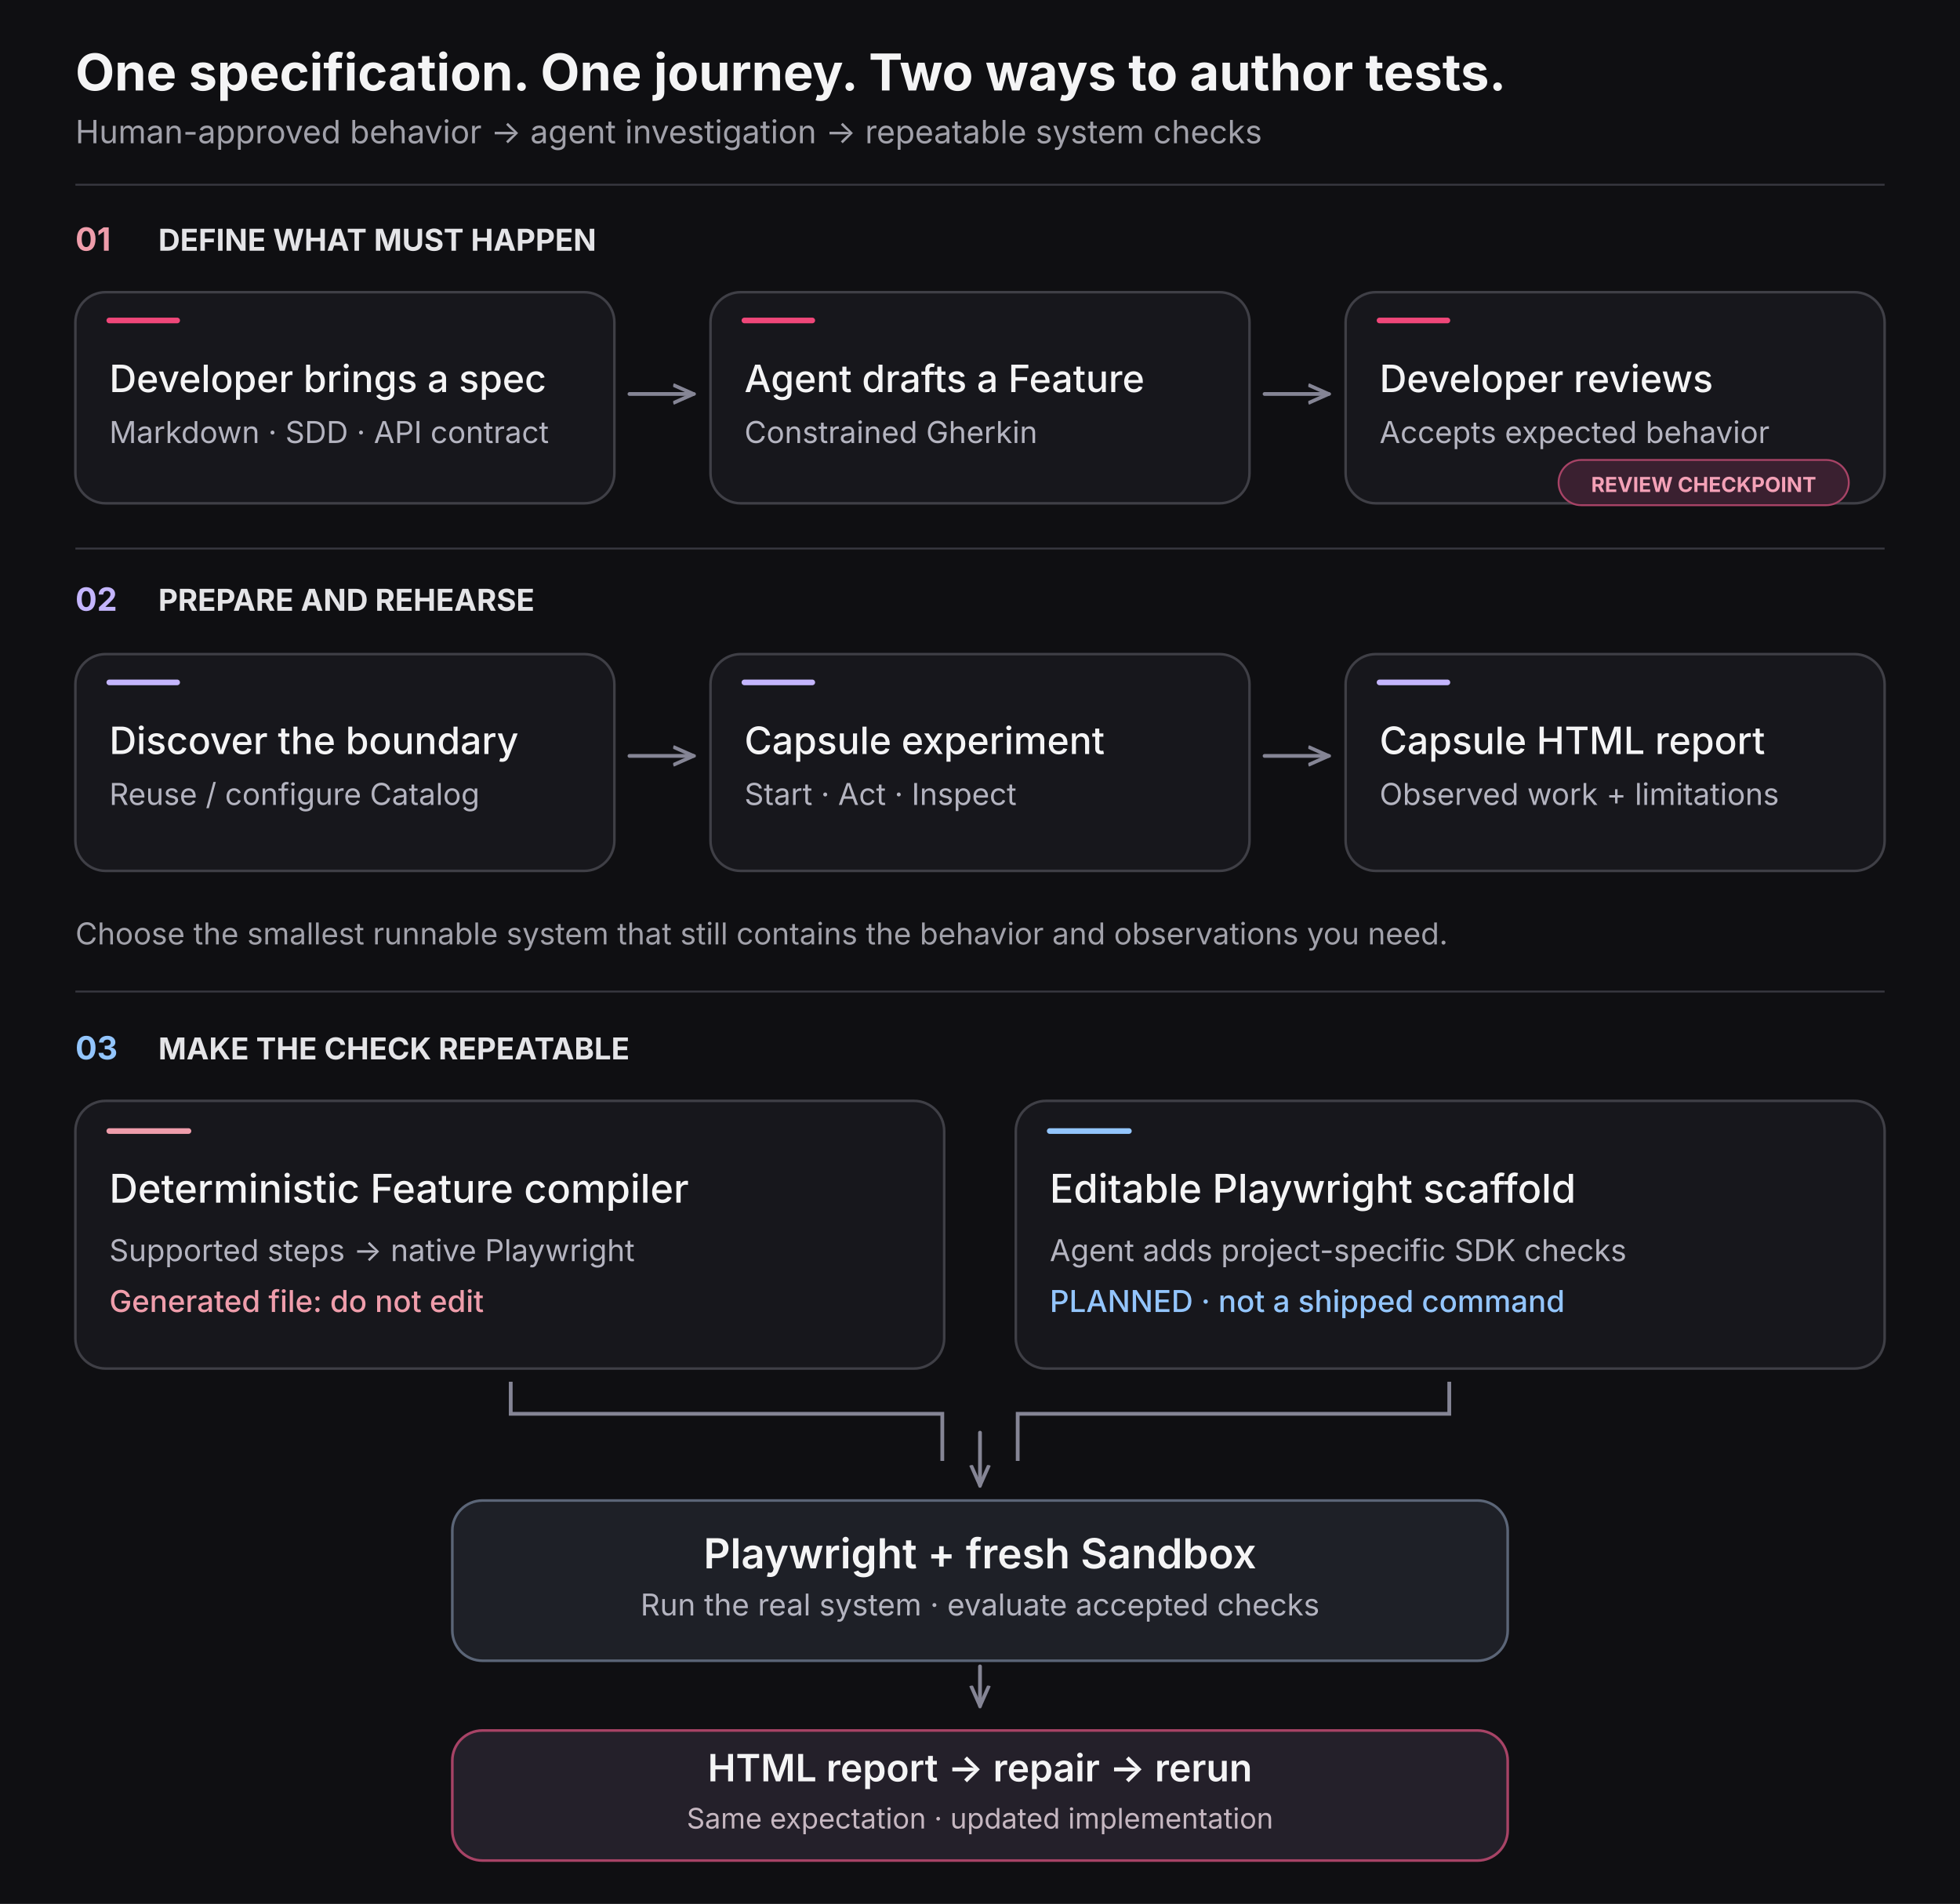
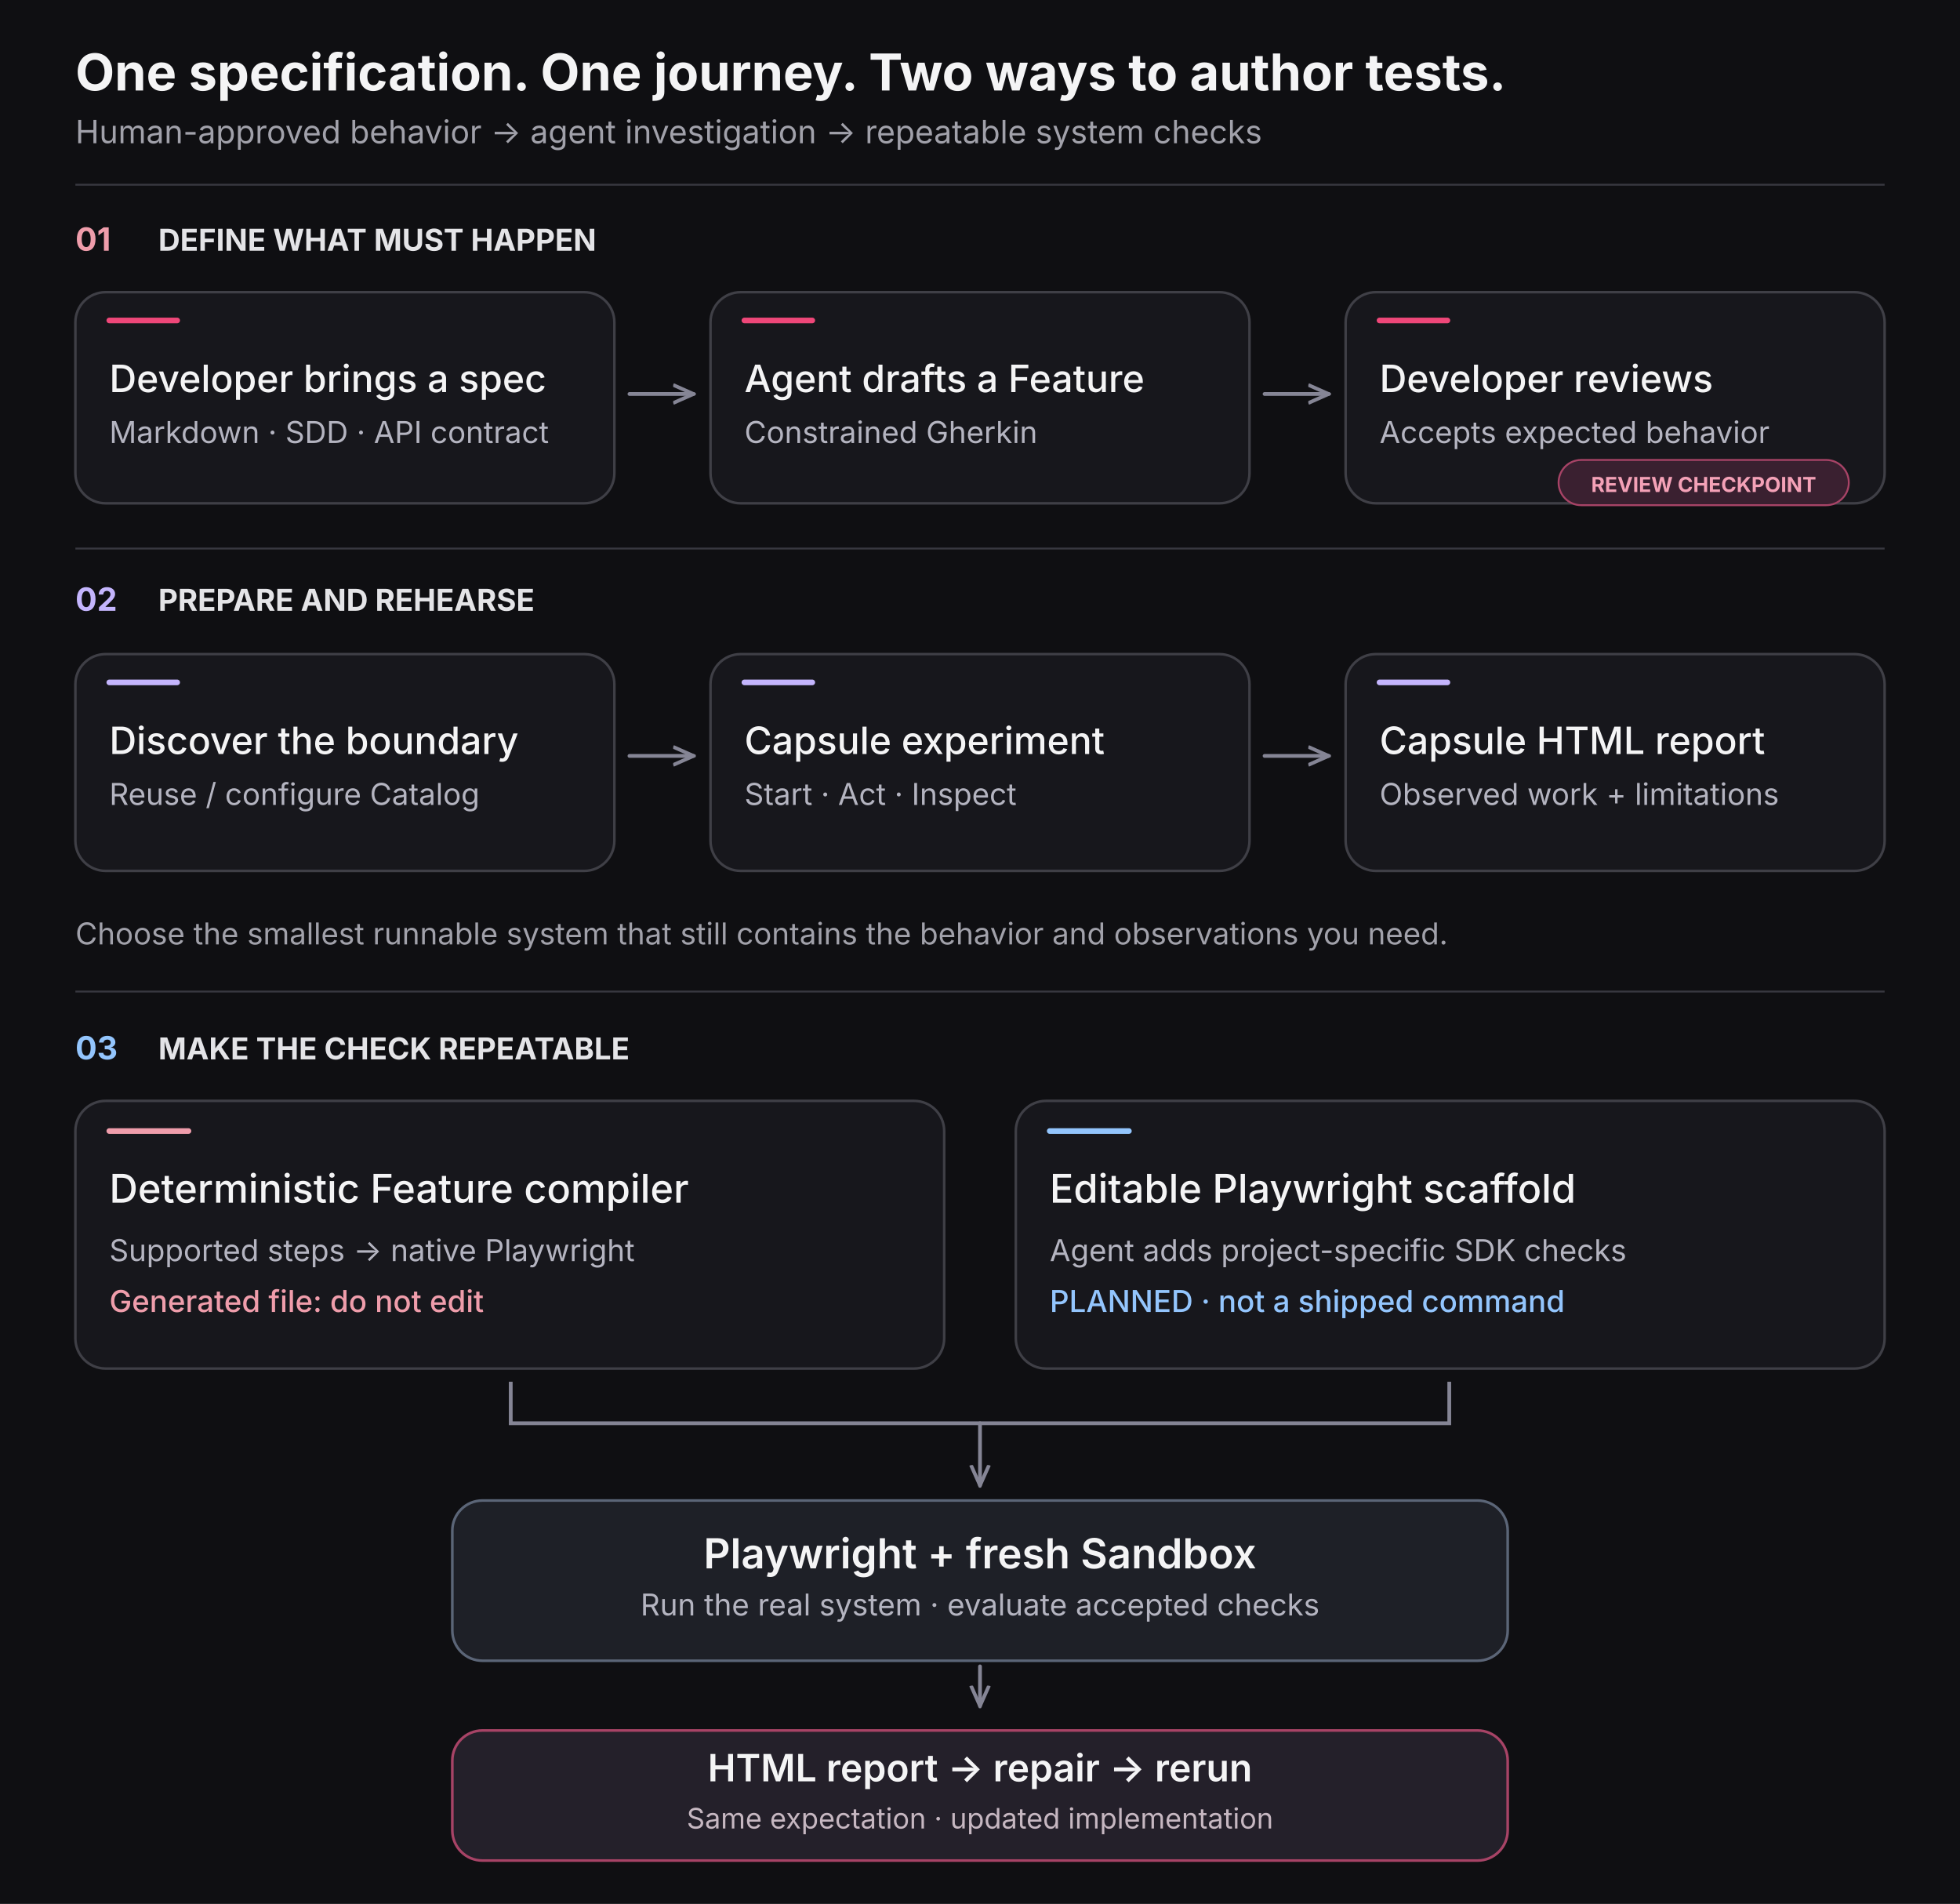
<svg xmlns="http://www.w3.org/2000/svg" viewBox="0 0 1040 1010" width="1040" height="1010" role="img" aria-labelledby="workflow-title workflow-desc">
  <defs>
    <marker id="flow-arrow" viewBox="0 0 10 10" refX="9" refY="5" markerWidth="6" markerHeight="6" orient="auto">
      <path d="M0 1 L9 5 L0 9" fill="none" stroke="#858595" stroke-width="1.6" />
    </marker>
  </defs>
  <rect width="1040" height="1010" fill="#0F0F12" />
  <text x="40" y="48" font-family="Geist, Inter, Arial, sans-serif" font-size="27" font-weight="650" fill="#F4F4F5" text-anchor="start">One specification. One journey. Two ways to author tests.</text>
  <text x="40" y="76" font-family="Geist, Inter, Arial, sans-serif" font-size="17" font-weight="400" fill="#A1A1AA" text-anchor="start">Human-approved behavior → agent investigation → repeatable system checks</text>
  <path d="M40 98 H1000" stroke="#383840" stroke-width="1" />
  <text x="40" y="133" font-family="Geist, Inter, Arial, sans-serif" font-size="17" font-weight="700" fill="#EF9DAB" text-anchor="start">01</text>
  <text x="84" y="133" font-family="Geist, Inter, Arial, sans-serif" font-size="16" font-weight="650" fill="#E4E4E7" text-anchor="start">DEFINE WHAT MUST HAPPEN</text>
  <rect x="40" y="155" width="286" height="112" rx="16" fill="#17171C" stroke="#3F3F46" stroke-width="1.35" />
  <path d="M58 170 h36" stroke="#EF4779" stroke-width="3" stroke-linecap="round" />
  <text x="58" y="208" font-family="Geist, Inter, Arial, sans-serif" font-size="20" font-weight="500" fill="#F4F4F5" text-anchor="start">Developer brings a spec</text>
  <text x="58" y="235" font-family="Geist, Inter, Arial, sans-serif" font-size="16" font-weight="400" fill="#B4B4C0" text-anchor="start">Markdown · SDD · API contract</text>
  <rect x="377" y="155" width="286" height="112" rx="16" fill="#17171C" stroke="#3F3F46" stroke-width="1.35" />
  <path d="M395 170 h36" stroke="#EF4779" stroke-width="3" stroke-linecap="round" />
  <text x="395" y="208" font-family="Geist, Inter, Arial, sans-serif" font-size="20" font-weight="500" fill="#F4F4F5" text-anchor="start">Agent drafts a Feature</text>
  <text x="395" y="235" font-family="Geist, Inter, Arial, sans-serif" font-size="16" font-weight="400" fill="#B4B4C0" text-anchor="start">Constrained Gherkin</text>
  <rect x="714" y="155" width="286" height="112" rx="16" fill="#17171C" stroke="#3F3F46" stroke-width="1.35" />
  <path d="M732 170 h36" stroke="#EF4779" stroke-width="3" stroke-linecap="round" />
  <text x="732" y="208" font-family="Geist, Inter, Arial, sans-serif" font-size="20" font-weight="500" fill="#F4F4F5" text-anchor="start">Developer reviews</text>
  <text x="732" y="235" font-family="Geist, Inter, Arial, sans-serif" font-size="16" font-weight="400" fill="#B4B4C0" text-anchor="start">Accepts expected behavior</text>
  <path d="M334 209 L368 209" stroke="#858595" stroke-width="2" stroke-linecap="round" fill="none" marker-end="url(#flow-arrow)" />
  <path d="M671 209 L705 209" stroke="#858595" stroke-width="2" stroke-linecap="round" fill="none" marker-end="url(#flow-arrow)" />
  <rect x="827" y="244" width="154" height="24" rx="12" fill="#3A2030" stroke="#A74366" />
  <text x="904" y="261" font-family="Geist, Inter, Arial, sans-serif" font-size="11" font-weight="700" fill="#F4A1B7" text-anchor="middle">REVIEW CHECKPOINT</text>
  <path d="M40 291 H1000" stroke="#383840" stroke-width="1" />
  <text x="40" y="324" font-family="Geist, Inter, Arial, sans-serif" font-size="17" font-weight="700" fill="#C4B5FD" text-anchor="start">02</text>
  <text x="84" y="324" font-family="Geist, Inter, Arial, sans-serif" font-size="16" font-weight="650" fill="#E4E4E7" text-anchor="start">PREPARE AND REHEARSE</text>
  <rect x="40" y="347" width="286" height="115" rx="16" fill="#17171C" stroke="#3F3F46" stroke-width="1.35" />
  <path d="M58 362 h36" stroke="#C4B5FD" stroke-width="3" stroke-linecap="round" />
  <text x="58" y="400" font-family="Geist, Inter, Arial, sans-serif" font-size="20" font-weight="500" fill="#F4F4F5" text-anchor="start">Discover the boundary</text>
  <text x="58" y="427" font-family="Geist, Inter, Arial, sans-serif" font-size="16" font-weight="400" fill="#B4B4C0" text-anchor="start">Reuse / configure Catalog</text>
  <rect x="377" y="347" width="286" height="115" rx="16" fill="#17171C" stroke="#3F3F46" stroke-width="1.35" />
  <path d="M395 362 h36" stroke="#C4B5FD" stroke-width="3" stroke-linecap="round" />
  <text x="395" y="400" font-family="Geist, Inter, Arial, sans-serif" font-size="20" font-weight="500" fill="#F4F4F5" text-anchor="start">Capsule experiment</text>
  <text x="395" y="427" font-family="Geist, Inter, Arial, sans-serif" font-size="16" font-weight="400" fill="#B4B4C0" text-anchor="start">Start · Act · Inspect</text>
  <rect x="714" y="347" width="286" height="115" rx="16" fill="#17171C" stroke="#3F3F46" stroke-width="1.35" />
  <path d="M732 362 h36" stroke="#C4B5FD" stroke-width="3" stroke-linecap="round" />
  <text x="732" y="400" font-family="Geist, Inter, Arial, sans-serif" font-size="20" font-weight="500" fill="#F4F4F5" text-anchor="start">Capsule HTML report</text>
  <text x="732" y="427" font-family="Geist, Inter, Arial, sans-serif" font-size="16" font-weight="400" fill="#B4B4C0" text-anchor="start">Observed work + limitations</text>
  <path d="M334 401 L368 401" stroke="#858595" stroke-width="2" stroke-linecap="round" fill="none" marker-end="url(#flow-arrow)" />
  <path d="M671 401 L705 401" stroke="#858595" stroke-width="2" stroke-linecap="round" fill="none" marker-end="url(#flow-arrow)" />
  <text x="40" y="501" font-family="Geist, Inter, Arial, sans-serif" font-size="16" font-weight="400" fill="#A1A1AA" text-anchor="start">Choose the smallest runnable system that still contains the behavior and observations you need.</text>
  <path d="M40 526 H1000" stroke="#383840" stroke-width="1" />
  <text x="40" y="562" font-family="Geist, Inter, Arial, sans-serif" font-size="17" font-weight="700" fill="#93C5FD" text-anchor="start">03</text>
  <text x="84" y="562" font-family="Geist, Inter, Arial, sans-serif" font-size="16" font-weight="650" fill="#E4E4E7" text-anchor="start">MAKE THE CHECK REPEATABLE</text>
  <rect x="40" y="584" width="461" height="142" rx="16" fill="#17171C" stroke="#3F3F46" stroke-width="1.35" />
  <path d="M58 600 h42" stroke="#EF9DAB" stroke-width="3" stroke-linecap="round" />
  <text x="58" y="638" font-family="Geist, Inter, Arial, sans-serif" font-size="21" font-weight="550" fill="#F4F4F5" text-anchor="start">Deterministic Feature compiler</text>
  <text x="58" y="669" font-family="Geist, Inter, Arial, sans-serif" font-size="16" font-weight="400" fill="#B4B4C0" text-anchor="start">Supported steps → native Playwright</text>
  <text x="58" y="696" font-family="Geist, Inter, Arial, sans-serif" font-size="16" font-weight="500" fill="#EF9DAB" text-anchor="start">Generated file: do not edit</text>
  <rect x="539" y="584" width="461" height="142" rx="16" fill="#17171C" stroke="#3F3F46" stroke-width="1.35" />
  <path d="M557 600 h42" stroke="#93C5FD" stroke-width="3" stroke-linecap="round" />
  <text x="557" y="638" font-family="Geist, Inter, Arial, sans-serif" font-size="21" font-weight="550" fill="#F4F4F5" text-anchor="start">Editable Playwright scaffold</text>
  <text x="557" y="669" font-family="Geist, Inter, Arial, sans-serif" font-size="16" font-weight="400" fill="#B4B4C0" text-anchor="start">Agent adds project-specific SDK checks</text>
  <text x="557" y="696" font-family="Geist, Inter, Arial, sans-serif" font-size="16" font-weight="500" fill="#93C5FD" text-anchor="start">PLANNED · not a shipped command</text>
-   <path d="M271 733 V750 H500 V775" stroke="#858595" stroke-width="2" fill="none" />
-   <path d="M769 733 V750 H540 V775" stroke="#858595" stroke-width="2" fill="none" />
-   <path d="M520 760 L520 788" stroke="#858595" stroke-width="2" stroke-linecap="round" fill="none" marker-end="url(#flow-arrow)" />
+   <path d="M271 733 V755 H520" stroke="#858595" stroke-width="2" fill="none" />
+   <path d="M769 733 V755 H520" stroke="#858595" stroke-width="2" fill="none" />
+   <path d="M520 755 L520 788" stroke="#858595" stroke-width="2" stroke-linecap="round" fill="none" marker-end="url(#flow-arrow)" />
  <rect x="240" y="796" width="560" height="85" rx="16" fill="#1E2027" stroke="#5B6577" stroke-width="1.4" />
  <text x="520" y="832" font-family="Geist, Inter, Arial, sans-serif" font-size="22" font-weight="600" fill="#F4F4F5" text-anchor="middle">Playwright + fresh Sandbox</text>
  <text x="520" y="857" font-family="Geist, Inter, Arial, sans-serif" font-size="16" font-weight="400" fill="#B4B4C0" text-anchor="middle">Run the real system · evaluate accepted checks</text>
  <path d="M520 884 L520 905" stroke="#858595" stroke-width="2" stroke-linecap="round" fill="none" marker-end="url(#flow-arrow)" />
  <rect x="240" y="918" width="560" height="69" rx="16" fill="#24202A" stroke="#A74366" stroke-width="1.4" />
  <text x="520" y="945" font-family="Geist, Inter, Arial, sans-serif" font-size="20" font-weight="600" fill="#F4F4F5" text-anchor="middle">HTML report → repair → rerun</text>
  <text x="520" y="970" font-family="Geist, Inter, Arial, sans-serif" font-size="15" font-weight="400" fill="#C6B7C1" text-anchor="middle">Same expectation · updated implementation</text>
</svg>
